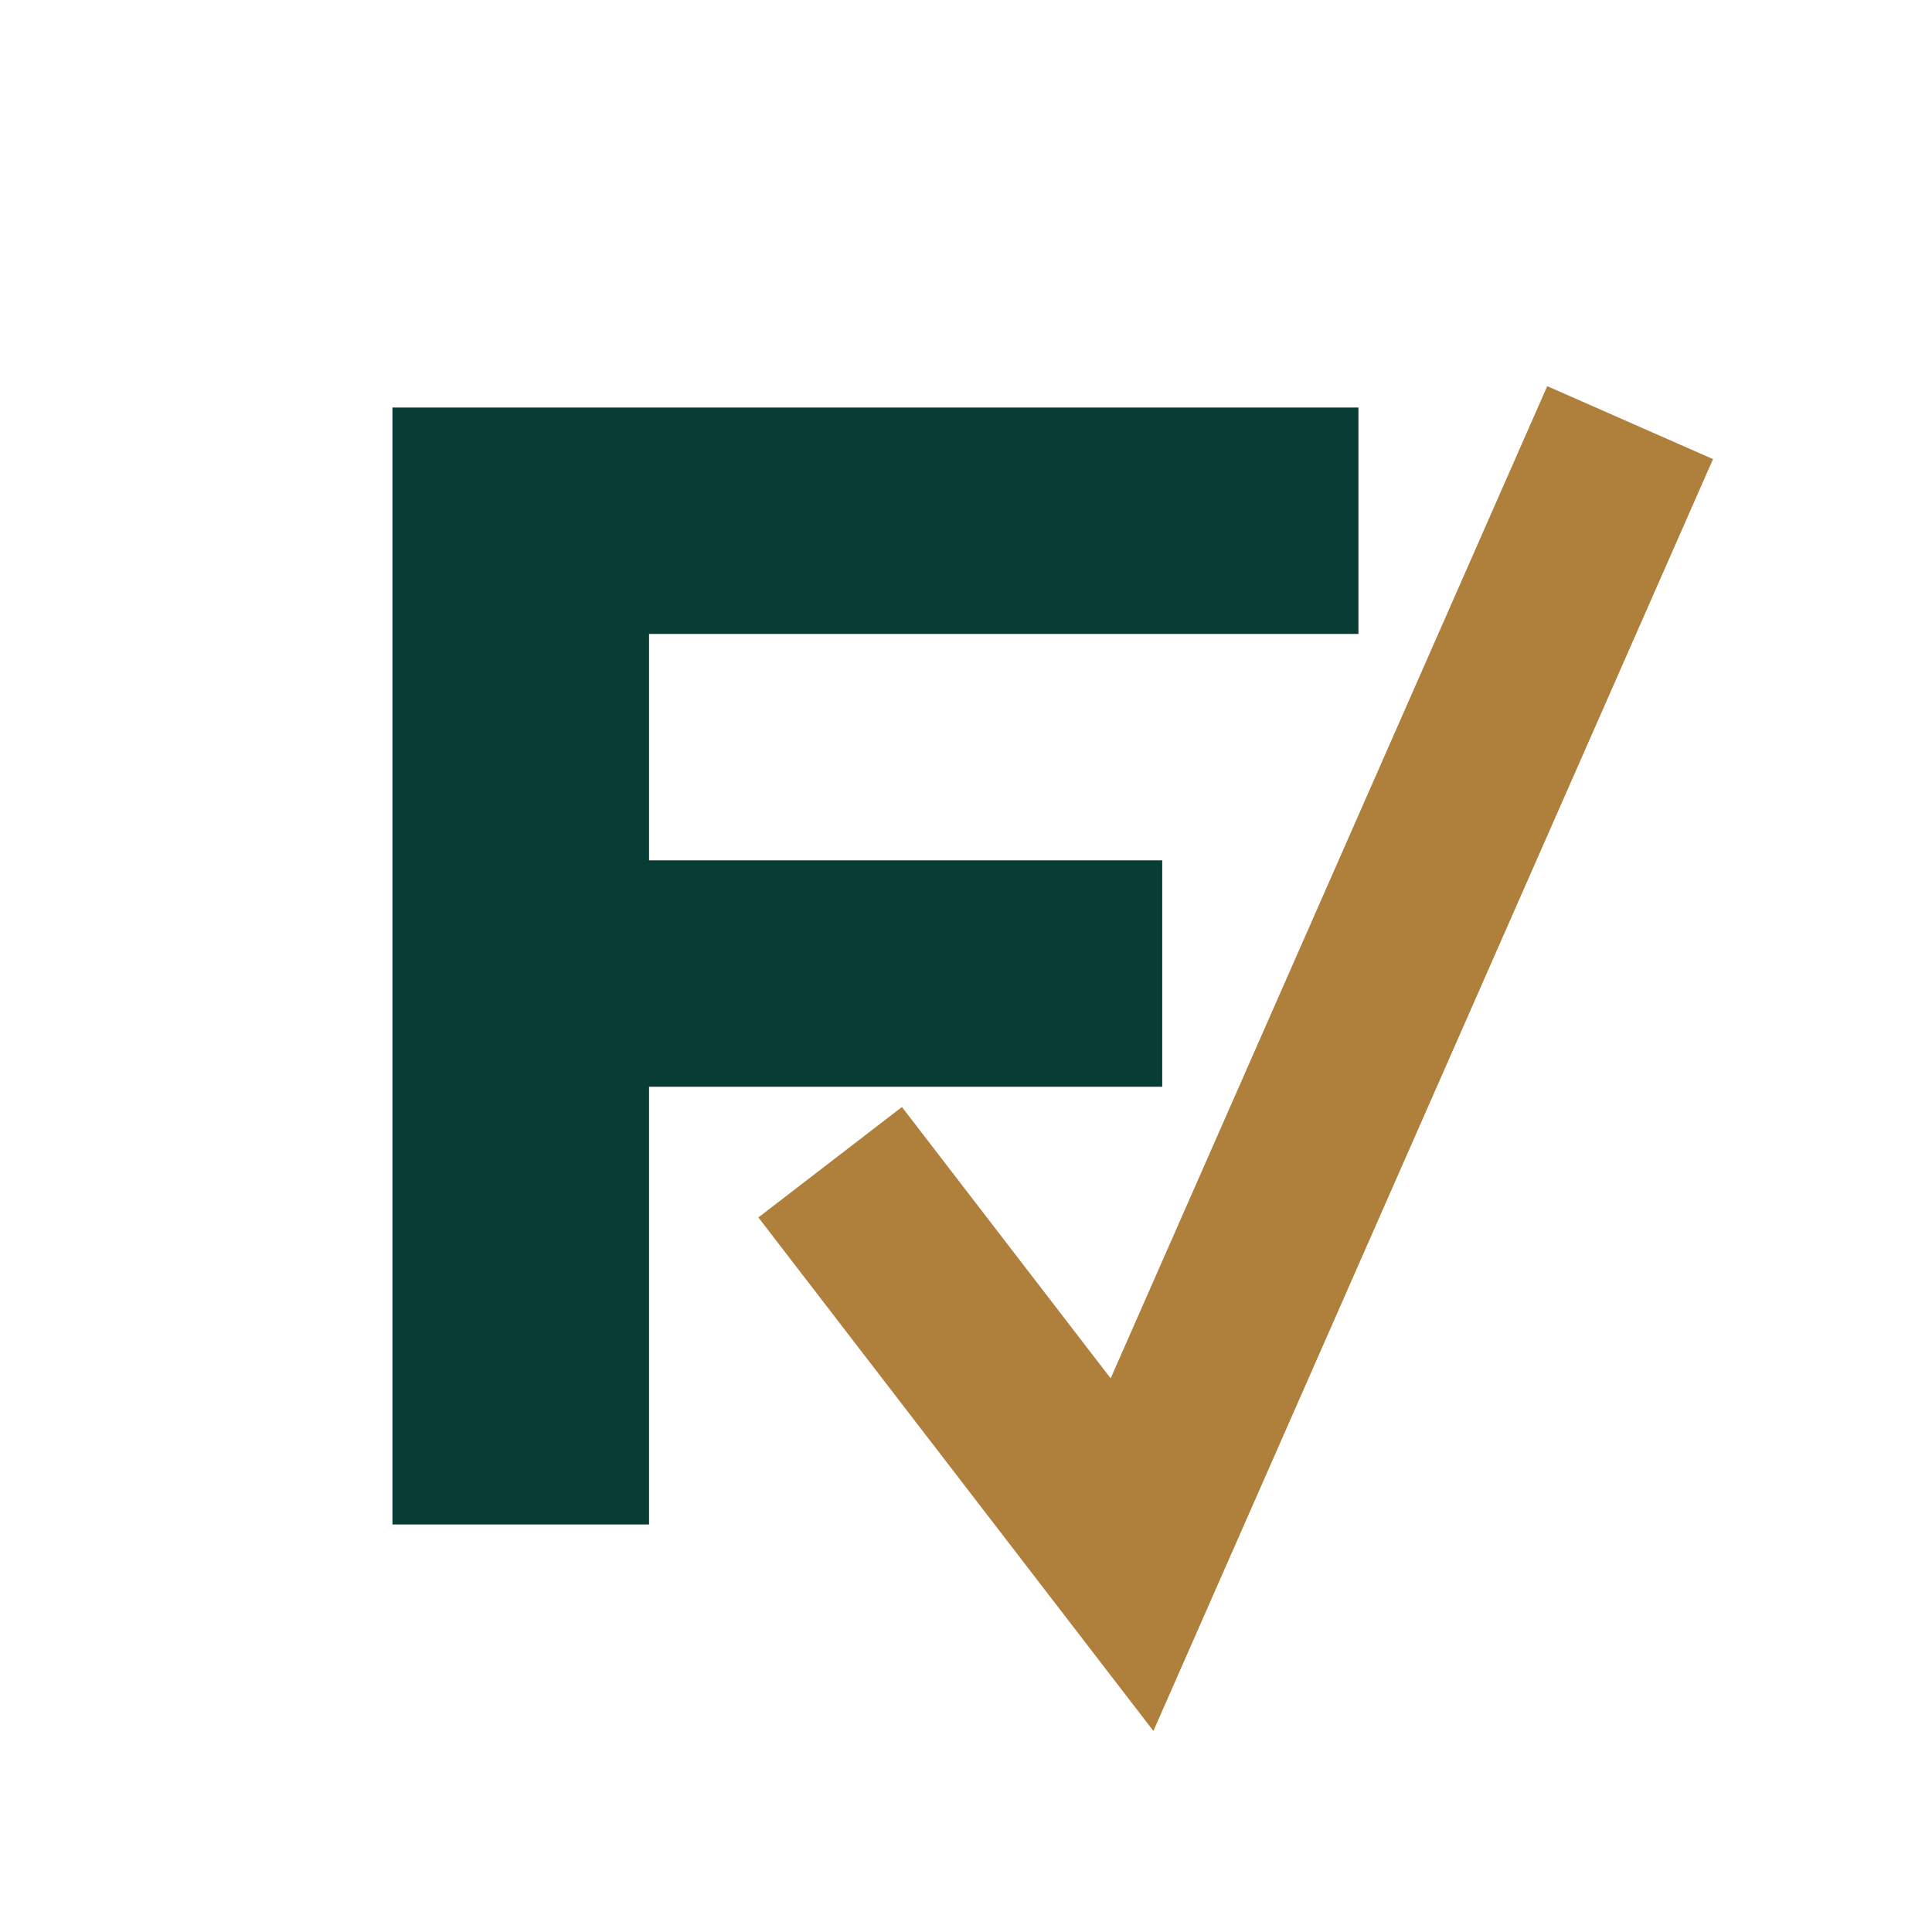
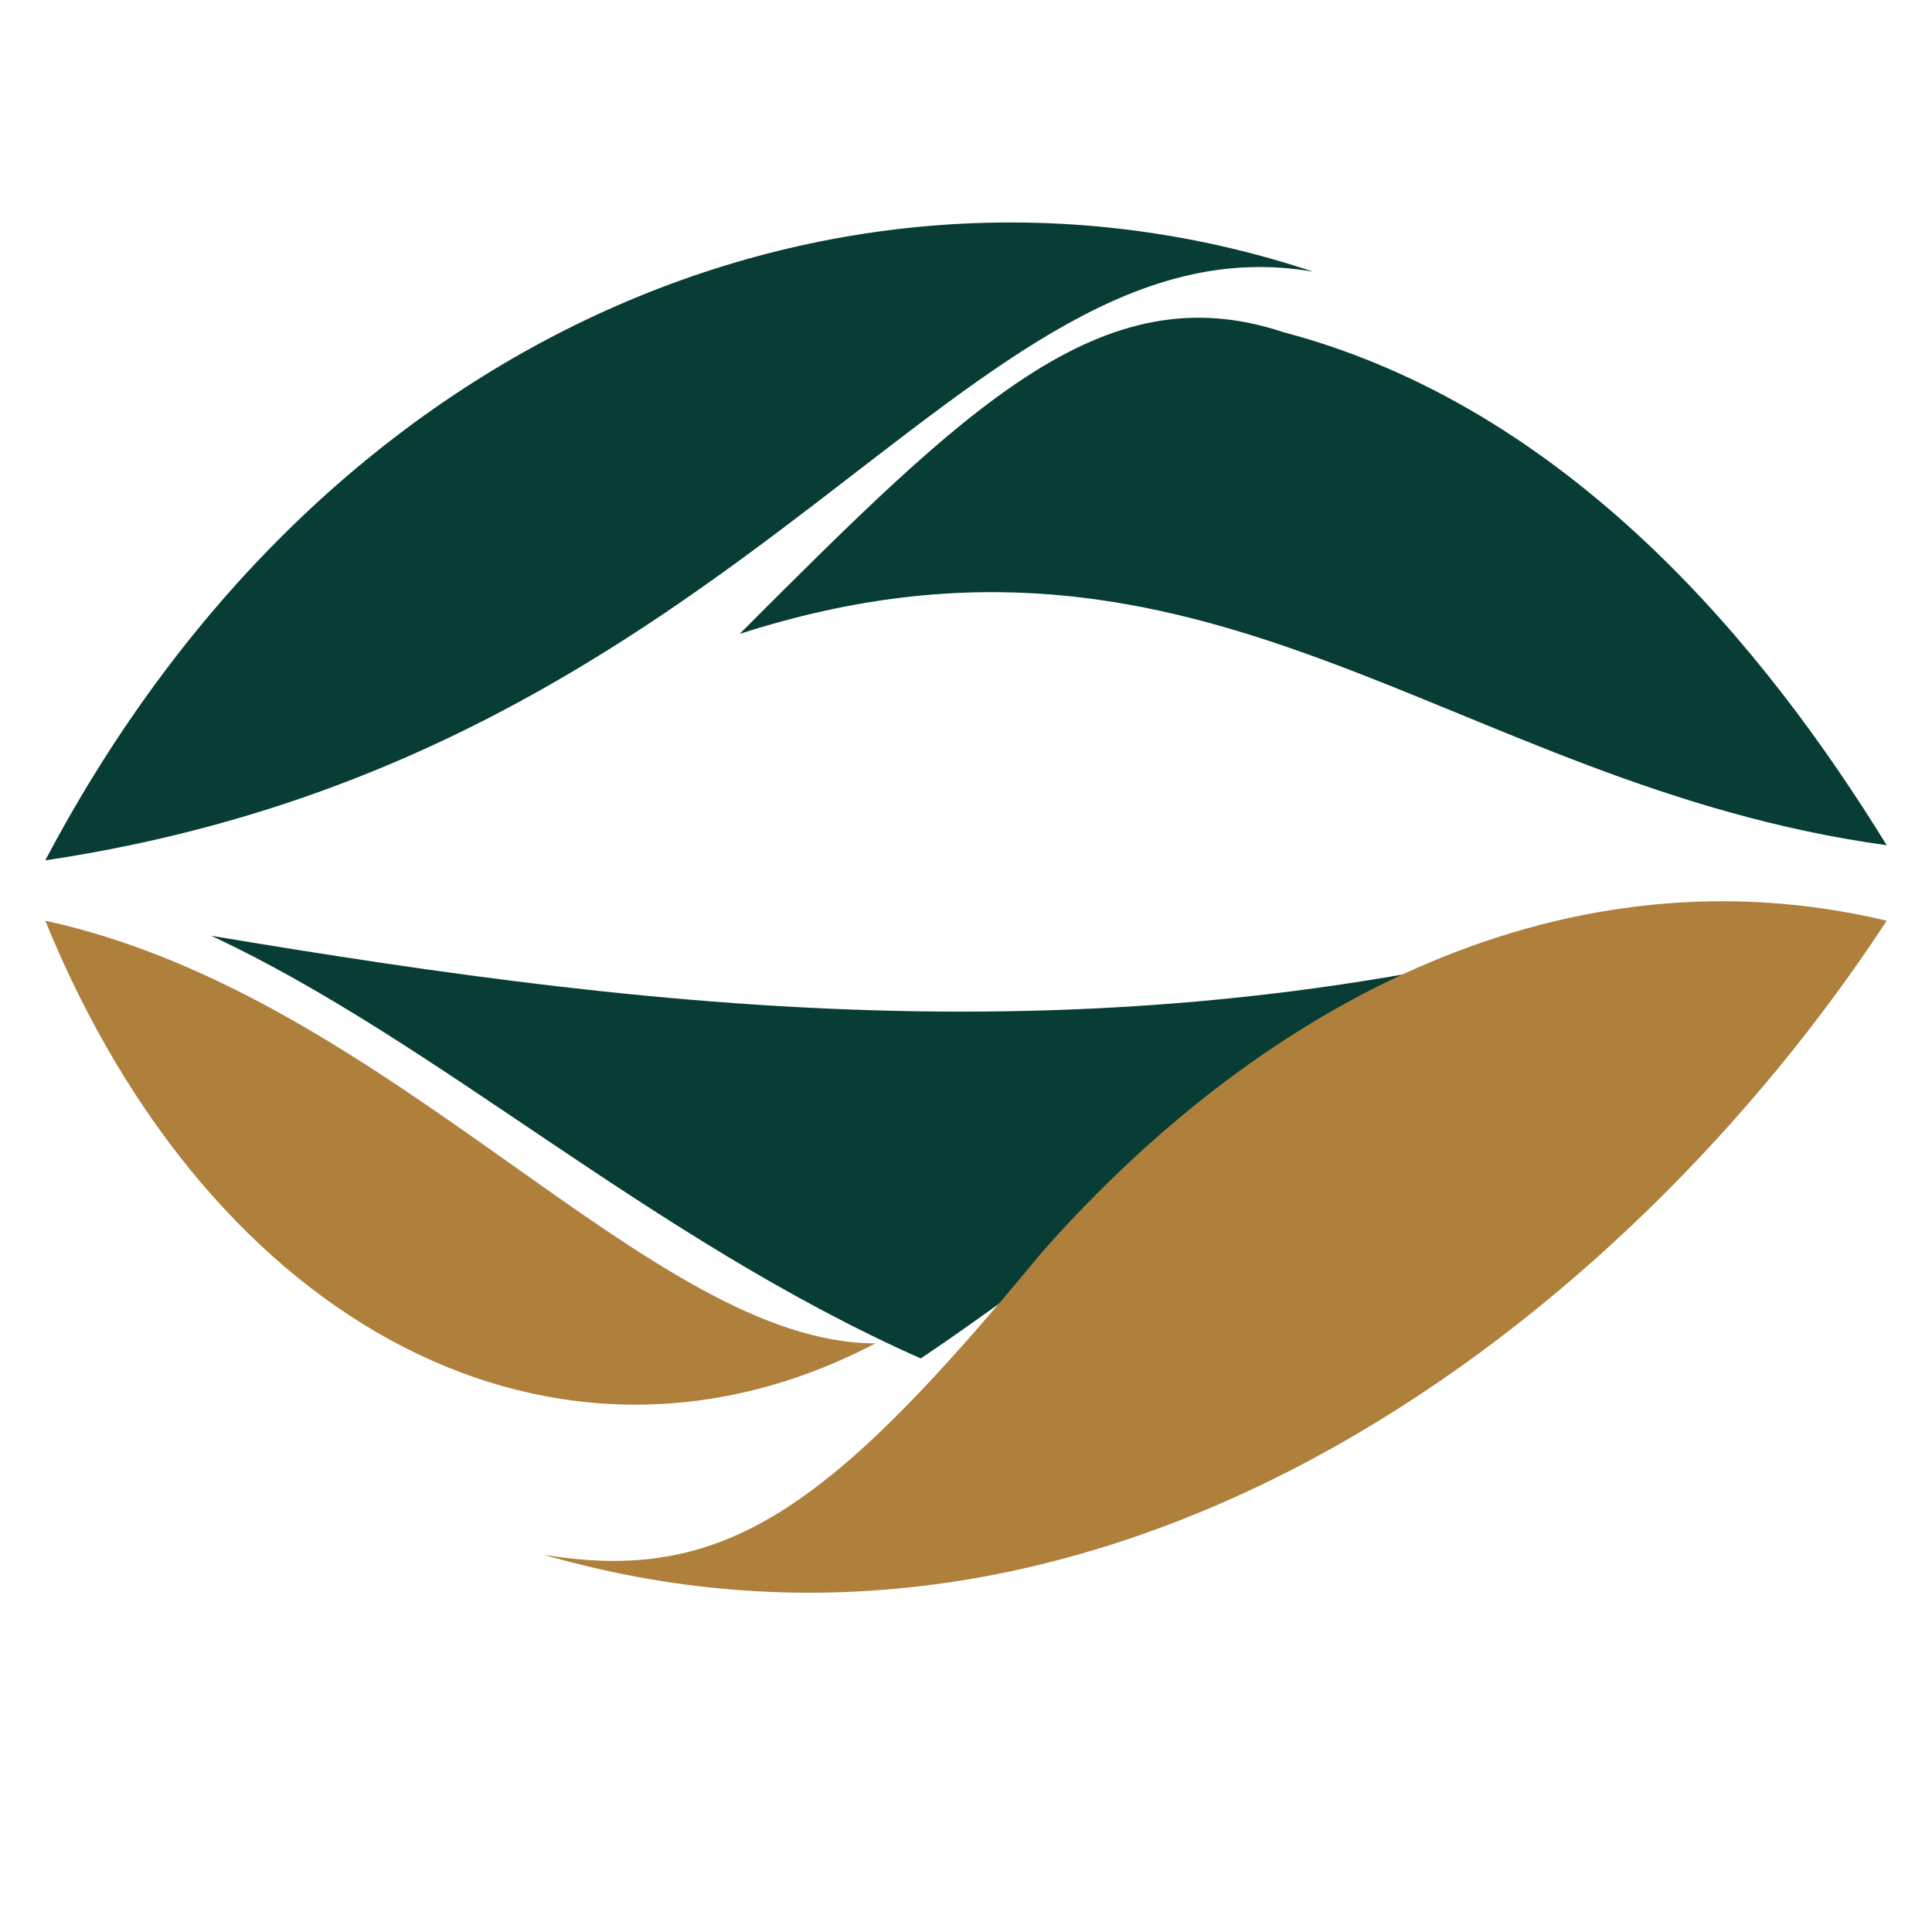
- <svg xmlns="http://www.w3.org/2000/svg" width="128" height="128" viewBox="0 0 128 128" role="img" aria-label="Fullview Signature FV monogram">
-   <path d="M26 27H90V42H43V57H77V72H43V101H26Z" fill="#073d35" />
-   <path d="M55 77L75 103L108 28" fill="none" stroke="#af803c" stroke-width="12" stroke-linejoin="miter" />
+ <svg xmlns="http://www.w3.org/2000/svg" width="128" height="128" viewBox="0 0 128 128" role="img" aria-label="Fullview Signature panorama emblem">
+   <g transform="translate(0 12)">
+     <path d="M3 45C22 9 57 -4 87 6C64 2 50 38 3 45Z" fill="#073d35" />
+     <path d="M49 30C64 15 73 6 85 10C104 15 117 31 125 44C96 40 80 20 49 30Z" fill="#073d35" />
+     <path d="M3 49C14 76 37 88 58 77C43 77 26 54 3 49Z" fill="#af803c" />
+     <path d="M14 50C44 55 76 59 112 48C90 55 73 70 61 78C43 70 29 57 14 50Z" fill="#073d35" />
+     <path d="M36 91C74 102 108 75 125 49C104 44 84 54 69 71C55 88 48 93 36 91Z" fill="#af803c" />
+   </g>
</svg>
